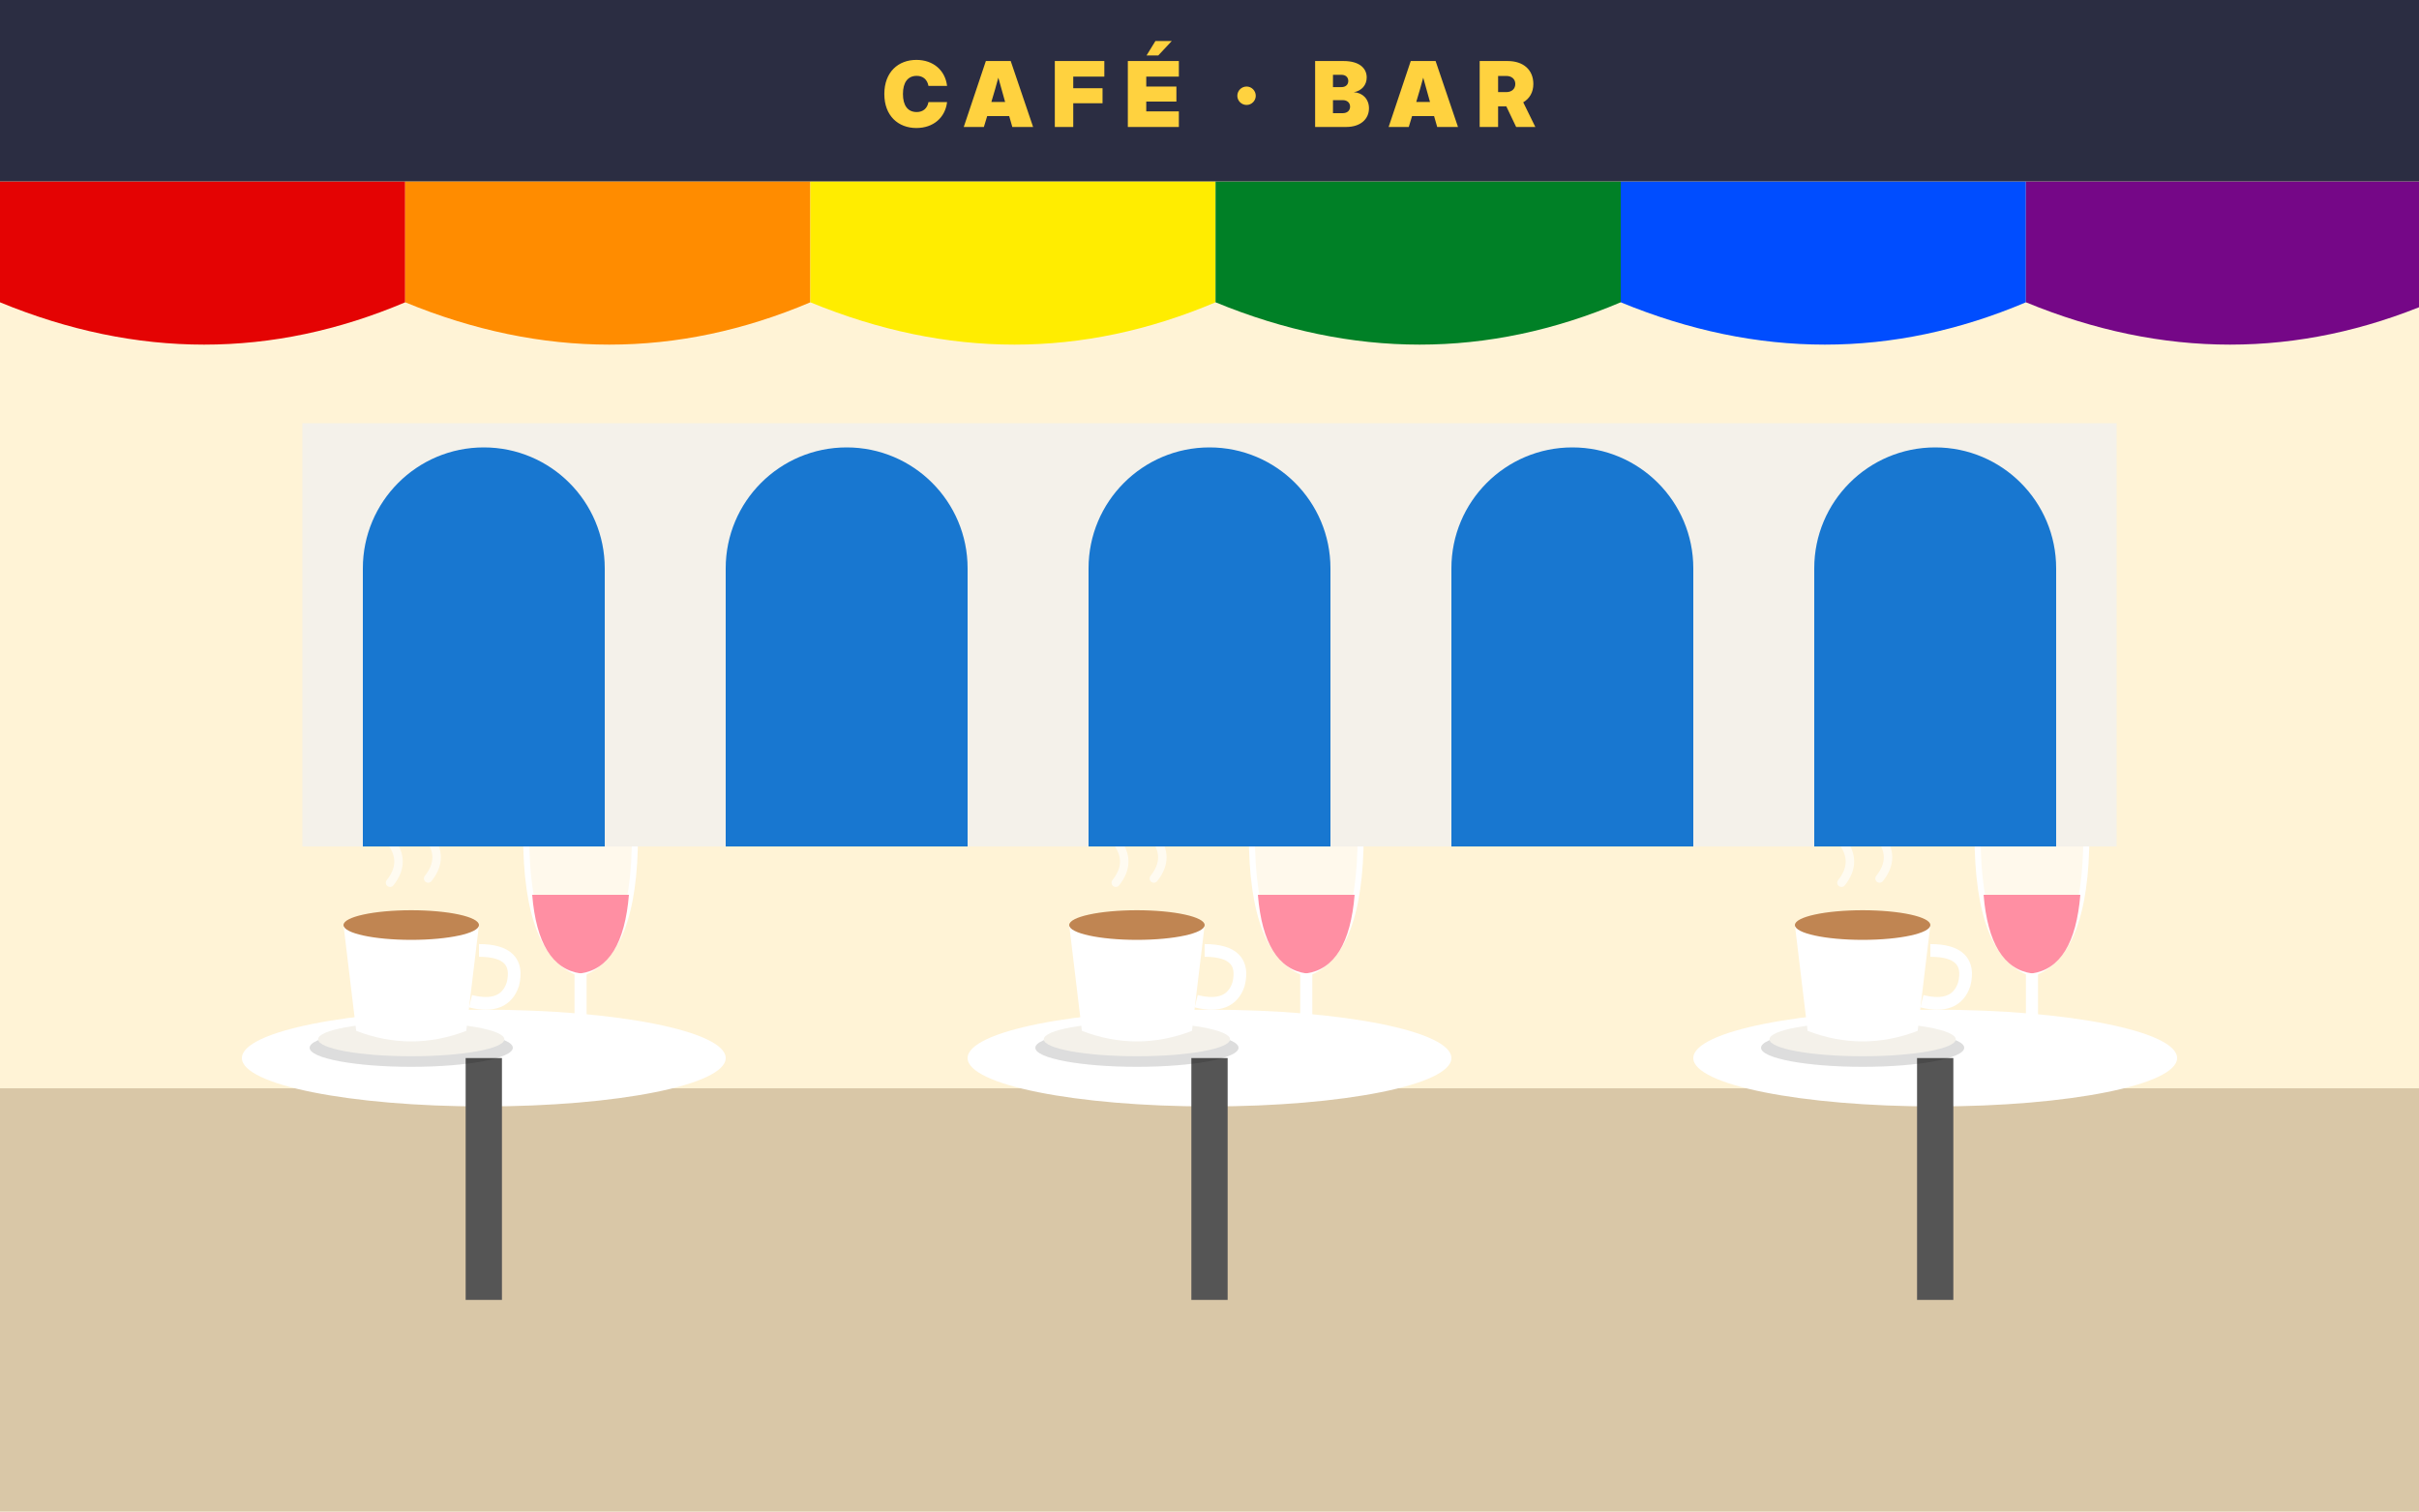
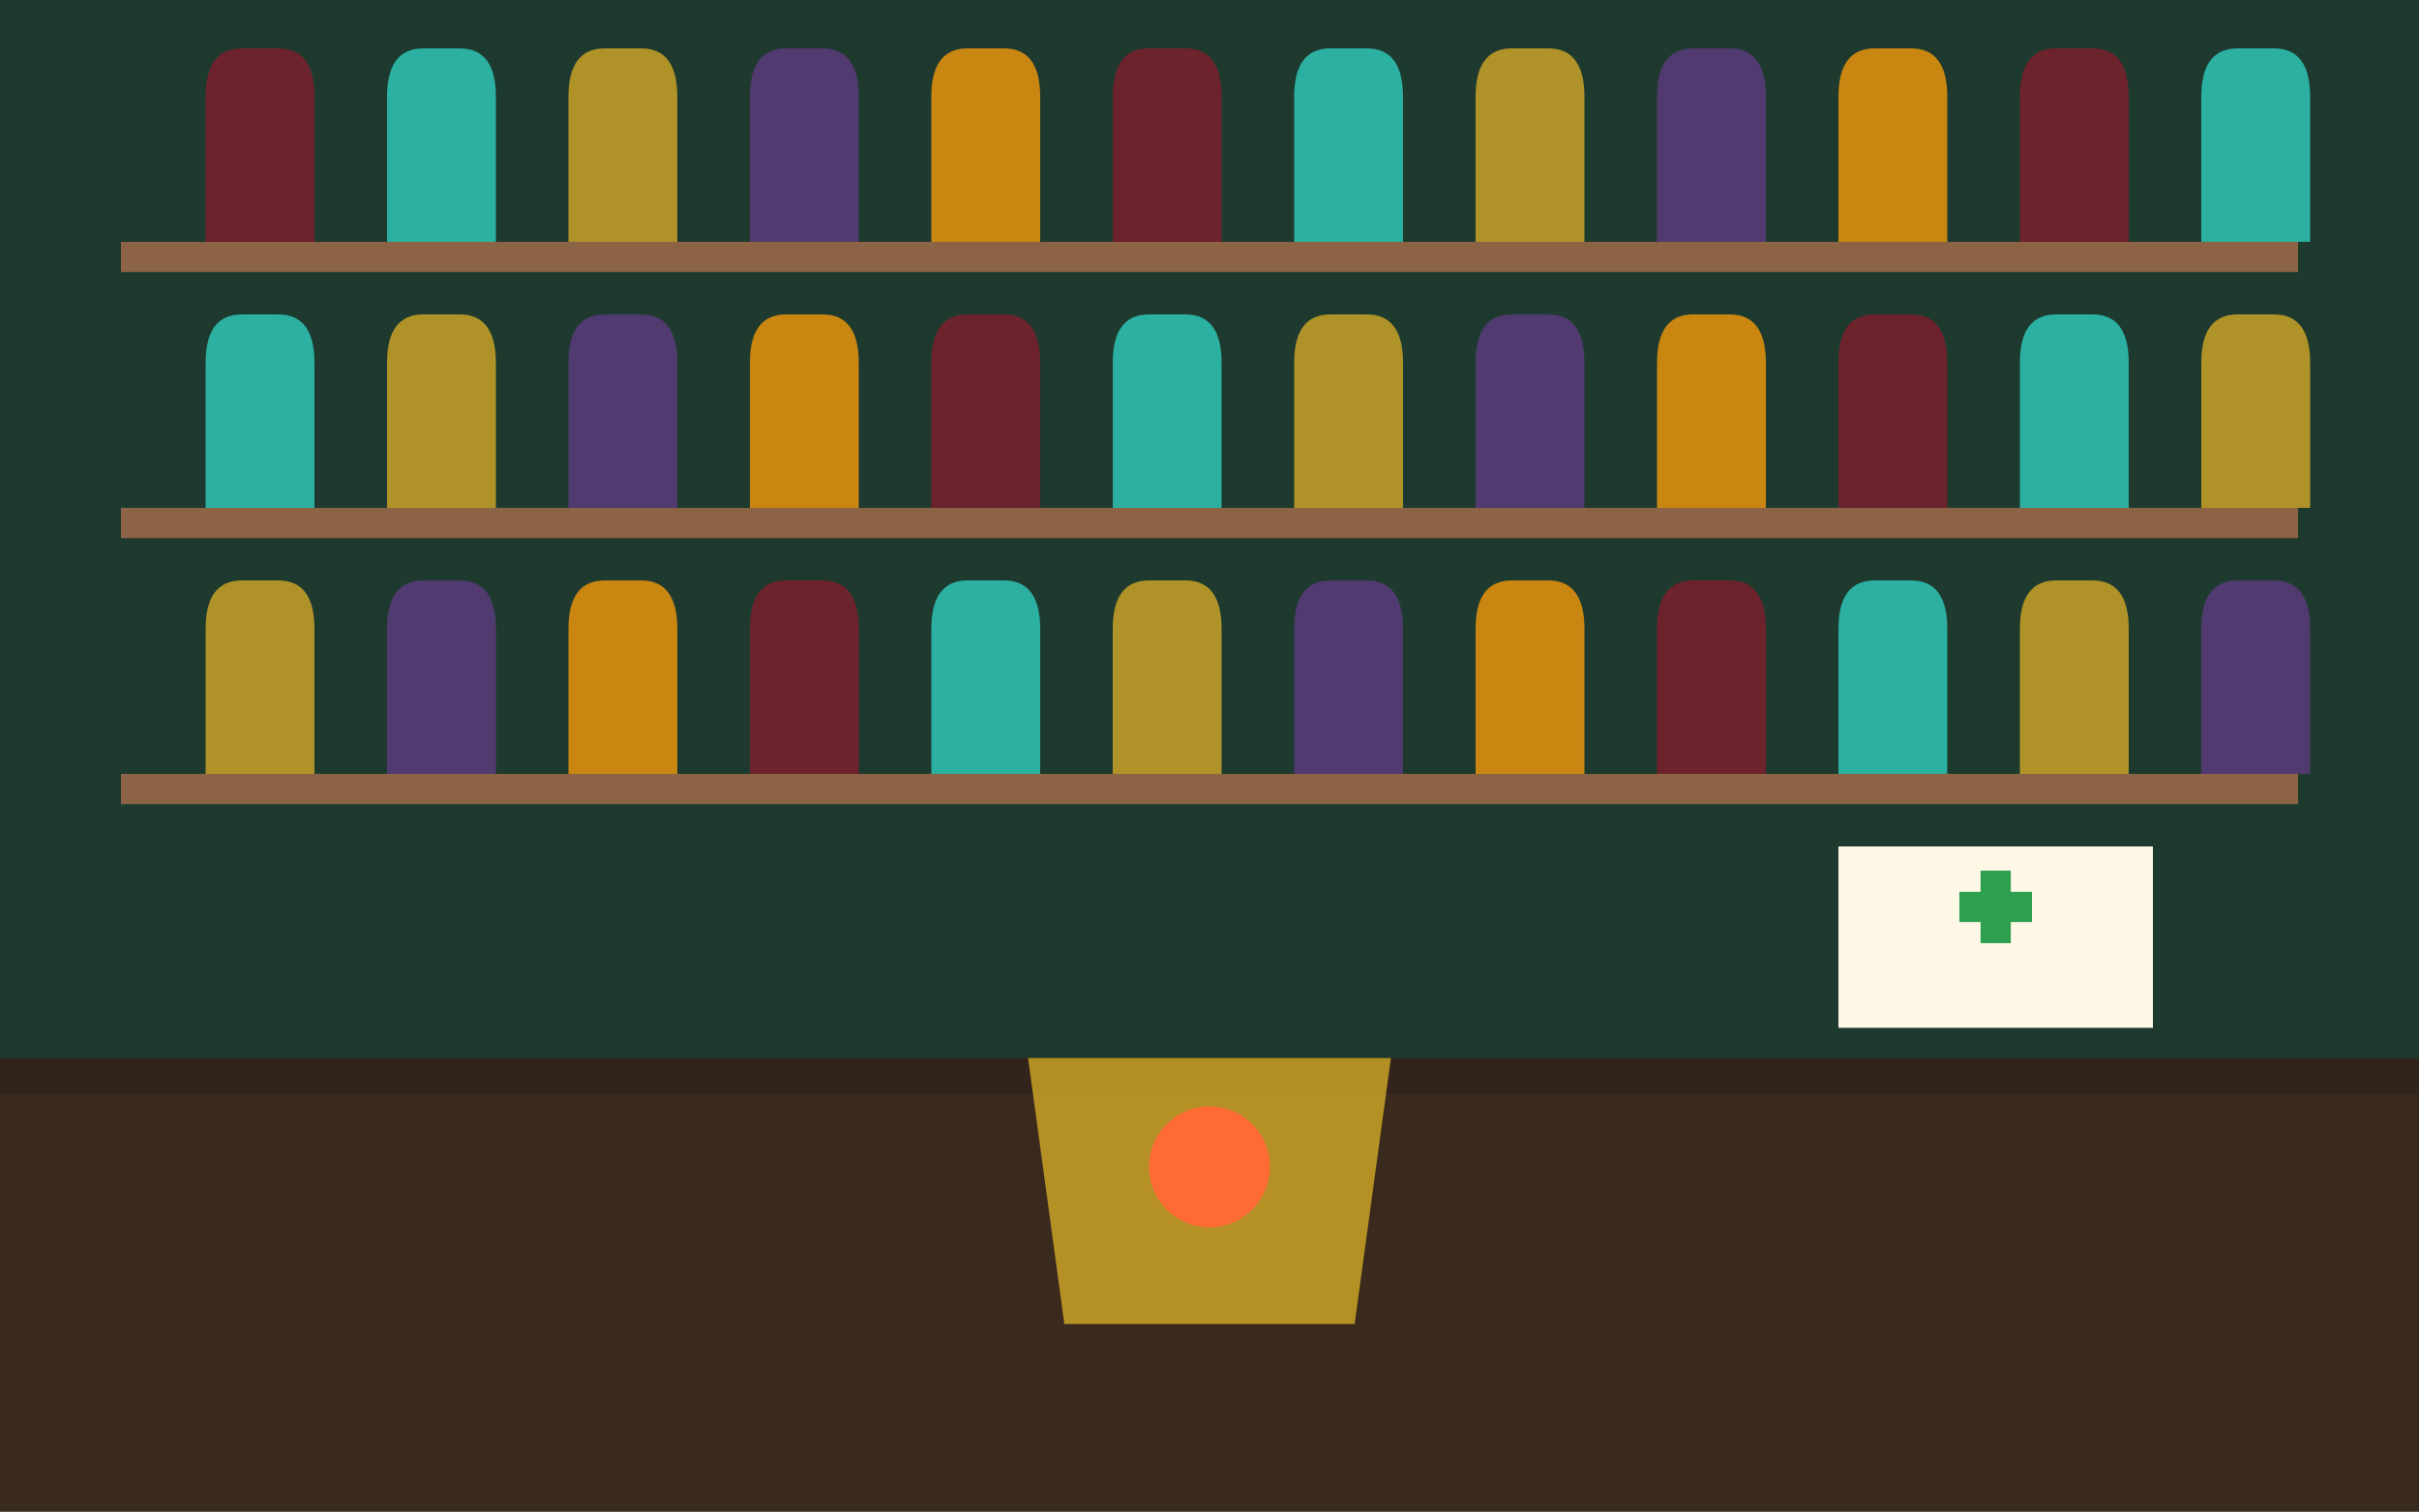
<svg xmlns="http://www.w3.org/2000/svg" viewBox="0 0 400 250" preserveAspectRatio="xMidYMid slice">
  <rect width="400" height="250" fill="#FFF" />
-   <rect width="400" height="250" fill="#FFF3D6" />
-   <path d="M0 30 h67 v20 q-33 14 -67 0z" fill="#E40303" />
-   <path d="M67 30 h67 v20 q-33 14 -67 0z" fill="#FF8C00" />
-   <path d="M134 30 h67 v20 q-33 14 -67 0z" fill="#FFED00" />
-   <path d="M201 30 h67 v20 q-33 14 -67 0z" fill="#008026" />
-   <path d="M268 30 h67 v20 q-33 14 -67 0z" fill="#004DFF" />
-   <path d="M335 30 h67 v20 q-33 14 -67 0z" fill="#750787" />
-   <rect x="0" y="0" width="400" height="30" fill="#2B2D42" />
-   <text x="200" y="21" text-anchor="middle" font-family="Inter Display" font-weight="900" font-size="15" fill="#FFD23F" letter-spacing="3">CAFÉ · BAR</text>
-   <rect x="0" y="180" width="400" height="70" fill="#D9C7A7" />
-   <g transform="translate(80,175)">
-     <ellipse cx="0" cy="0" rx="40" ry="8" fill="#fff" />
-     <rect x="-3" y="0" width="6" height="40" fill="#555" />
+   <rect width="400" height="250" fill="#1E3A2F" />
+   <rect x="20" y="40" width="360" height="5" fill="#8D6346" />
+   <path d="M34 40 v-24 q0 -8 6 -8 h6 q6 0 6 8 v24z" fill="#7B1E2B" opacity=".85" />
+   <path d="M64 40 v-24 q0 -8 6 -8 h6 q6 0 6 8 v24z" fill="#2EC4B6" opacity=".85" />
+   <path d="M94 40 v-24 q0 -8 6 -8 h6 q6 0 6 8 v24z" fill="#C9A227" opacity=".85" />
+   <path d="M124 40 v-24 q0 -8 6 -8 h6 q6 0 6 8 v24z" fill="#5B3A7A" opacity=".85" />
+   <path d="M154 40 v-24 q0 -8 6 -8 h6 q6 0 6 8 v24z" fill="#E8930C" opacity=".85" />
+   <path d="M184 40 v-24 q0 -8 6 -8 h6 q6 0 6 8 v24z" fill="#7B1E2B" opacity=".85" />
+   <path d="M214 40 v-24 q0 -8 6 -8 h6 q6 0 6 8 v24z" fill="#2EC4B6" opacity=".85" />
+   <path d="M244 40 v-24 q0 -8 6 -8 h6 q6 0 6 8 v24z" fill="#C9A227" opacity=".85" />
+   <path d="M274 40 v-24 q0 -8 6 -8 h6 q6 0 6 8 v24z" fill="#5B3A7A" opacity=".85" />
+   <path d="M304 40 v-24 q0 -8 6 -8 h6 q6 0 6 8 v24z" fill="#E8930C" opacity=".85" />
+   <path d="M334 40 v-24 q0 -8 6 -8 h6 q6 0 6 8 v24z" fill="#7B1E2B" opacity=".85" />
+   <path d="M364 40 v-24 q0 -8 6 -8 h6 q6 0 6 8 v24z" fill="#2EC4B6" opacity=".85" />
+   <rect x="20" y="84" width="360" height="5" fill="#8D6346" />
+   <path d="M34 84 v-24 q0 -8 6 -8 h6 q6 0 6 8 v24z" fill="#2EC4B6" opacity=".85" />
+   <path d="M64 84 v-24 q0 -8 6 -8 h6 q6 0 6 8 v24z" fill="#C9A227" opacity=".85" />
+   <path d="M94 84 v-24 q0 -8 6 -8 h6 q6 0 6 8 v24z" fill="#5B3A7A" opacity=".85" />
+   <path d="M124 84 v-24 q0 -8 6 -8 h6 q6 0 6 8 v24z" fill="#E8930C" opacity=".85" />
+   <path d="M154 84 v-24 q0 -8 6 -8 h6 q6 0 6 8 v24z" fill="#7B1E2B" opacity=".85" />
+   <path d="M184 84 v-24 q0 -8 6 -8 h6 q6 0 6 8 v24z" fill="#2EC4B6" opacity=".85" />
+   <path d="M214 84 v-24 q0 -8 6 -8 h6 q6 0 6 8 v24z" fill="#C9A227" opacity=".85" />
+   <path d="M244 84 v-24 q0 -8 6 -8 h6 q6 0 6 8 v24z" fill="#5B3A7A" opacity=".85" />
+   <path d="M274 84 v-24 q0 -8 6 -8 h6 q6 0 6 8 v24z" fill="#E8930C" opacity=".85" />
+   <path d="M304 84 v-24 q0 -8 6 -8 h6 q6 0 6 8 v24z" fill="#7B1E2B" opacity=".85" />
+   <path d="M334 84 v-24 q0 -8 6 -8 h6 q6 0 6 8 v24z" fill="#2EC4B6" opacity=".85" />
+   <path d="M364 84 v-24 q0 -8 6 -8 h6 q6 0 6 8 v24z" fill="#C9A227" opacity=".85" />
+   <rect x="20" y="128" width="360" height="5" fill="#8D6346" />
+   <path d="M34 128 v-24 q0 -8 6 -8 h6 q6 0 6 8 v24z" fill="#C9A227" opacity=".85" />
+   <path d="M64 128 v-24 q0 -8 6 -8 h6 q6 0 6 8 v24z" fill="#5B3A7A" opacity=".85" />
+   <path d="M94 128 v-24 q0 -8 6 -8 h6 q6 0 6 8 v24z" fill="#E8930C" opacity=".85" />
+   <path d="M124 128 v-24 q0 -8 6 -8 h6 q6 0 6 8 v24z" fill="#7B1E2B" opacity=".85" />
+   <path d="M154 128 v-24 q0 -8 6 -8 h6 q6 0 6 8 v24z" fill="#2EC4B6" opacity=".85" />
+   <path d="M184 128 v-24 q0 -8 6 -8 h6 q6 0 6 8 v24z" fill="#C9A227" opacity=".85" />
+   <path d="M214 128 v-24 q0 -8 6 -8 h6 q6 0 6 8 v24z" fill="#5B3A7A" opacity=".85" />
+   <path d="M244 128 v-24 q0 -8 6 -8 h6 q6 0 6 8 v24z" fill="#E8930C" opacity=".85" />
+   <path d="M274 128 v-24 q0 -8 6 -8 h6 q6 0 6 8 v24z" fill="#7B1E2B" opacity=".85" />
+   <path d="M304 128 v-24 q0 -8 6 -8 h6 q6 0 6 8 v24z" fill="#2EC4B6" opacity=".85" />
+   <path d="M334 128 v-24 q0 -8 6 -8 h6 q6 0 6 8 v24z" fill="#C9A227" opacity=".85" />
+   <path d="M364 128 v-24 q0 -8 6 -8 h6 q6 0 6 8 v24z" fill="#5B3A7A" opacity=".85" />
+   <rect x="0" y="175" width="400" height="75" fill="#3A2A1E" />
+   <rect x="0" y="175" width="400" height="6" fill="#00000022" />
+   <g transform="translate(200,215)">
+     <path d="M-30 -40 h60 l-6 44 h-48z" fill="#C9A227" opacity=".85" />
+     <circle cx="0" cy="-22" r="10" fill="#FF6B35" />
  </g>
-   <g transform="translate(68,160) scale(0.35)">
-     <ellipse cx="0" cy="38" rx="48" ry="9" fill="#00000022" />
-     <ellipse cx="0" cy="34" rx="44" ry="8" fill="#F4F1EA" />
-     <path d="M-32 -20 h64 l-6 50 q-26 10 -52 0z" fill="#fff" />
-     <ellipse cx="0" cy="-20" rx="32" ry="7" fill="#C08552" />
-     <path d="M32 -8 q20 0 16 16 q-4 12 -20 8" stroke="#fff" stroke-width="6" fill="none" />
-     <path d="M-10 -40 q8 -10 0 -20 M8 -42 q8 -10 0 -20" stroke="#ffffffaa" stroke-width="4" fill="none" stroke-linecap="round" />
-   </g>
-   <g transform="translate(96,168) scale(0.5)">
-     <path d="M-18 -60 h36 q0 40 -18 46 q-18 -6 -18 -46z" fill="#ffffff88" stroke="#fff" stroke-width="2" />
-     <path d="M-16 -40 h32 q-2 24 -16 26 q-14 -2 -16 -26z" fill="#FF8FA3" />
-     <rect x="-2" y="-14" width="4" height="34" fill="#fff" />
-     <ellipse cx="0" cy="22" rx="16" ry="4" fill="#fff" />
-   </g>
-   <g transform="translate(200,175)">
-     <ellipse cx="0" cy="0" rx="40" ry="8" fill="#fff" />
-     <rect x="-3" y="0" width="6" height="40" fill="#555" />
-   </g>
-   <g transform="translate(188,160) scale(0.35)">
-     <ellipse cx="0" cy="38" rx="48" ry="9" fill="#00000022" />
-     <ellipse cx="0" cy="34" rx="44" ry="8" fill="#F4F1EA" />
-     <path d="M-32 -20 h64 l-6 50 q-26 10 -52 0z" fill="#fff" />
-     <ellipse cx="0" cy="-20" rx="32" ry="7" fill="#C08552" />
-     <path d="M32 -8 q20 0 16 16 q-4 12 -20 8" stroke="#fff" stroke-width="6" fill="none" />
-     <path d="M-10 -40 q8 -10 0 -20 M8 -42 q8 -10 0 -20" stroke="#ffffffaa" stroke-width="4" fill="none" stroke-linecap="round" />
-   </g>
-   <g transform="translate(216,168) scale(0.5)">
-     <path d="M-18 -60 h36 q0 40 -18 46 q-18 -6 -18 -46z" fill="#ffffff88" stroke="#fff" stroke-width="2" />
-     <path d="M-16 -40 h32 q-2 24 -16 26 q-14 -2 -16 -26z" fill="#FF8FA3" />
-     <rect x="-2" y="-14" width="4" height="34" fill="#fff" />
-     <ellipse cx="0" cy="22" rx="16" ry="4" fill="#fff" />
-   </g>
-   <g transform="translate(320,175)">
-     <ellipse cx="0" cy="0" rx="40" ry="8" fill="#fff" />
-     <rect x="-3" y="0" width="6" height="40" fill="#555" />
-   </g>
-   <g transform="translate(308,160) scale(0.35)">
-     <ellipse cx="0" cy="38" rx="48" ry="9" fill="#00000022" />
-     <ellipse cx="0" cy="34" rx="44" ry="8" fill="#F4F1EA" />
-     <path d="M-32 -20 h64 l-6 50 q-26 10 -52 0z" fill="#fff" />
-     <ellipse cx="0" cy="-20" rx="32" ry="7" fill="#C08552" />
-     <path d="M32 -8 q20 0 16 16 q-4 12 -20 8" stroke="#fff" stroke-width="6" fill="none" />
-     <path d="M-10 -40 q8 -10 0 -20 M8 -42 q8 -10 0 -20" stroke="#ffffffaa" stroke-width="4" fill="none" stroke-linecap="round" />
-   </g>
-   <g transform="translate(336,168) scale(0.5)">
-     <path d="M-18 -60 h36 q0 40 -18 46 q-18 -6 -18 -46z" fill="#ffffff88" stroke="#fff" stroke-width="2" />
-     <path d="M-16 -40 h32 q-2 24 -16 26 q-14 -2 -16 -26z" fill="#FF8FA3" />
-     <rect x="-2" y="-14" width="4" height="34" fill="#fff" />
-     <ellipse cx="0" cy="22" rx="16" ry="4" fill="#fff" />
-   </g>
-   <g transform="translate(200,100)">
-     <rect x="-150" y="-30" width="300" height="70" fill="#F4F1EA" />
-     <path d="M-140 40 V-6.0 A20.0 20.0 0 0 1 -100 -6.0 V40Z" fill="#1877D0" />
-     <path d="M-80 40 V-6.0 A20.0 20.0 0 0 1 -40 -6.0 V40Z" fill="#1877D0" />
-     <path d="M-20 40 V-6.0 A20.0 20.0 0 0 1 20 -6.0 V40Z" fill="#1877D0" />
-     <path d="M40 40 V-6.0 A20.0 20.0 0 0 1 80 -6.0 V40Z" fill="#1877D0" />
-     <path d="M100 40 V-6.0 A20.0 20.0 0 0 1 140 -6.0 V40Z" fill="#1877D0" />
+   <g transform="translate(330,150)">
+     <rect x="-26" y="-10" width="52" height="30" fill="#FFF8E7" />
+     <path d="M-6 0 h12 M0 -6 v12" stroke="#2E9E4F" stroke-width="5" />
  </g>
</svg>
